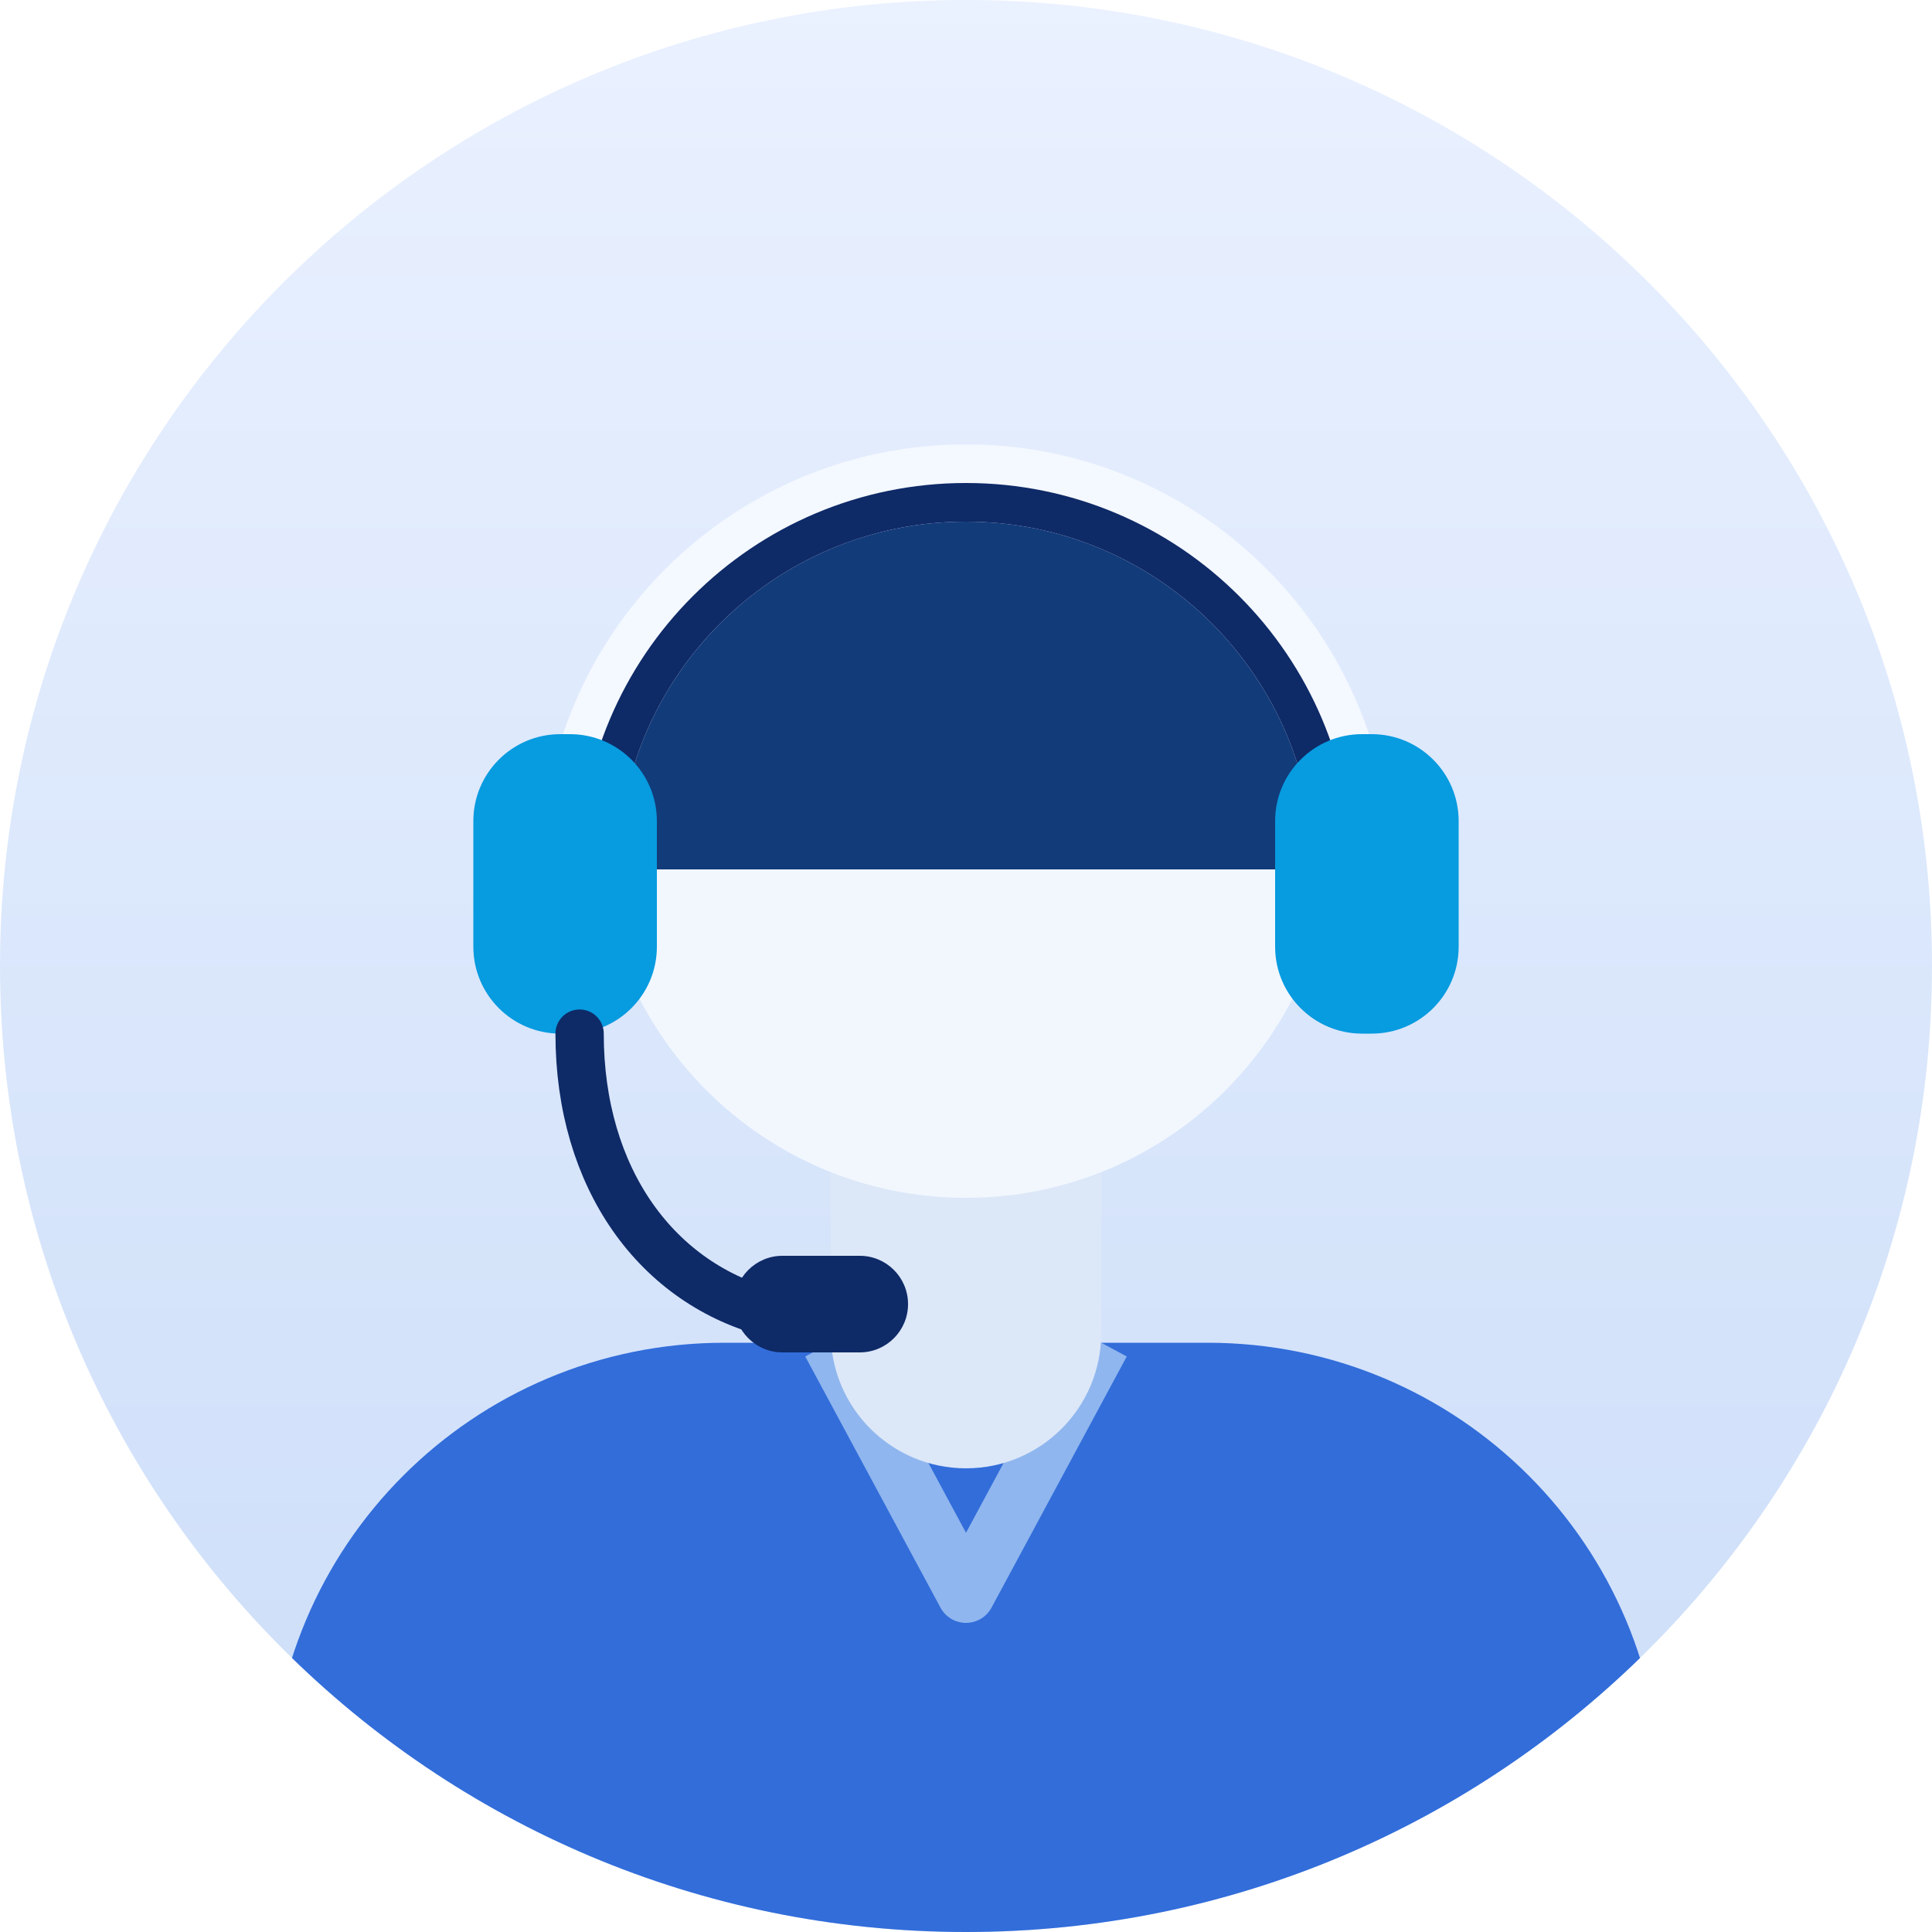
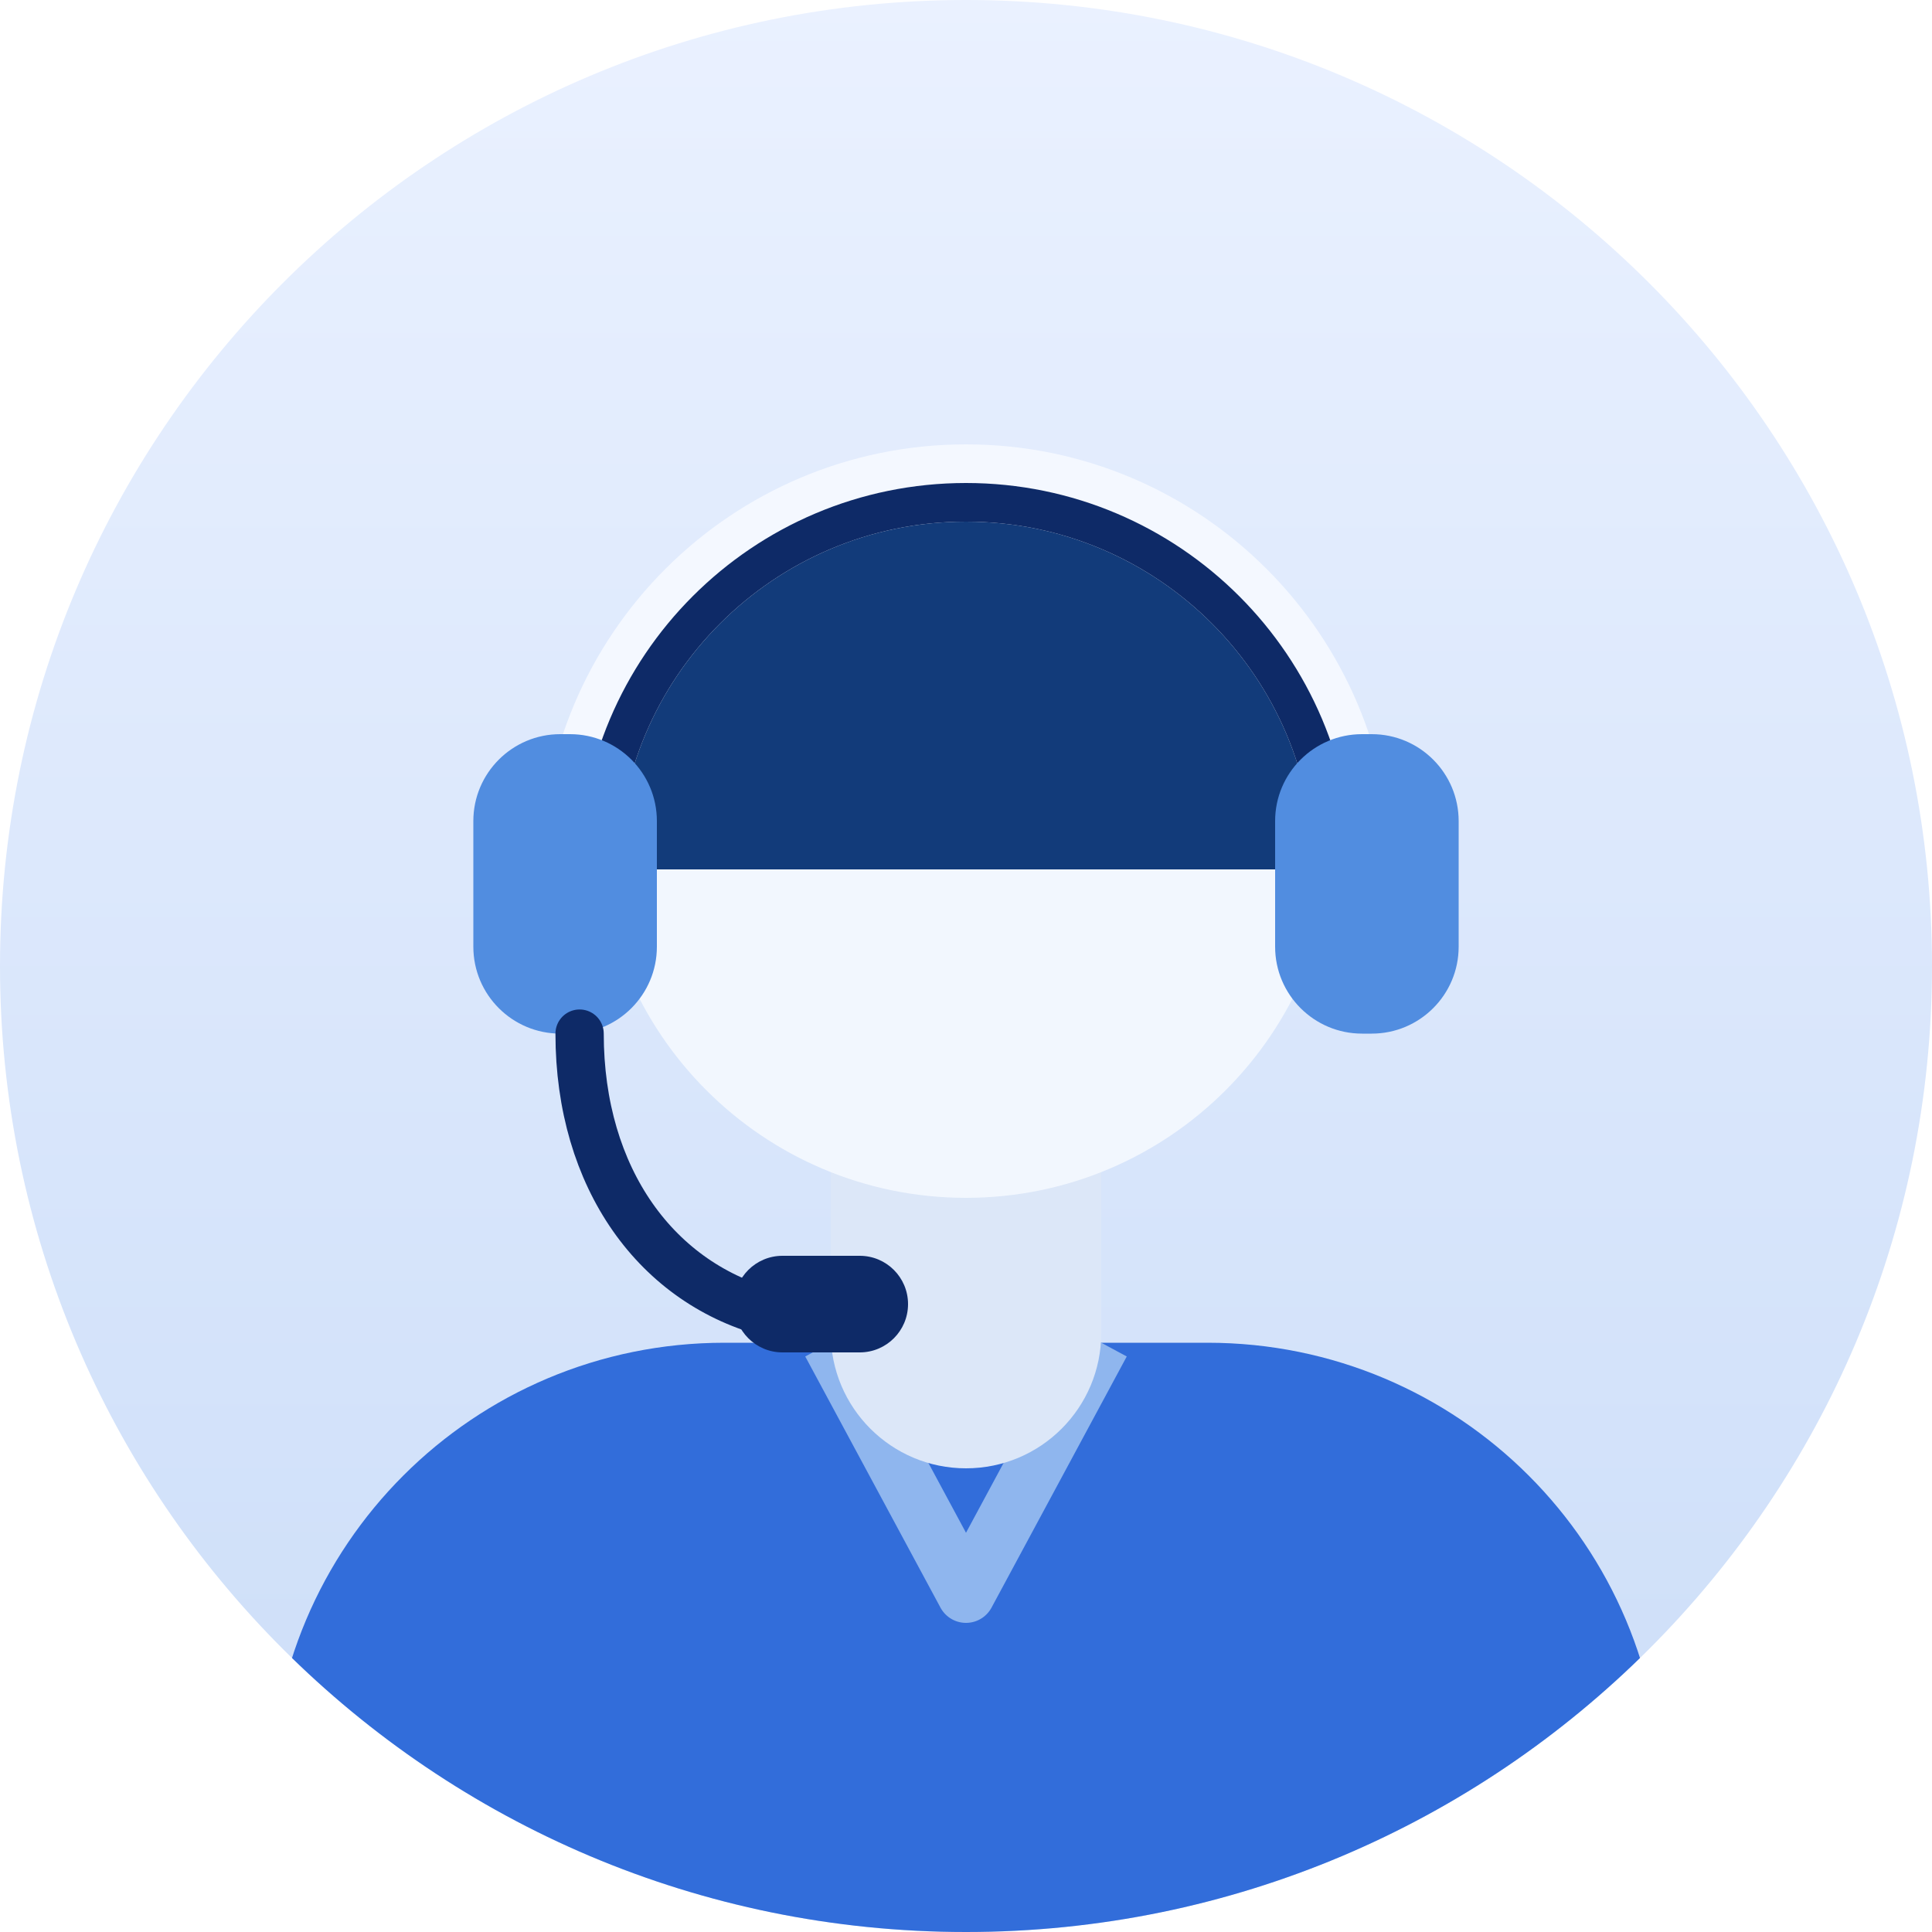
<svg xmlns="http://www.w3.org/2000/svg" viewBox="0 0 200 200" width="200" height="200" role="img" aria-label="Rem Assist support agent">
  <defs>
    <clipPath id="a2clip">
      <circle cx="100" cy="100" r="100" />
    </clipPath>
    <linearGradient id="a2bg" x1="0" y1="0" x2="0" y2="1">
      <stop offset="0" stop-color="#EAF1FF" />
      <stop offset="1" stop-color="#CBDDF8" />
    </linearGradient>
  </defs>
  <g clip-path="url(#a2clip)">
    <rect width="200" height="200" fill="url(#a2bg)" />
    <path d="M28 200v-14c0-26 21-47 47-47h50c26 0 47 21 47 47v14z" fill="#326DDA" />
    <path d="M86 139l14 26 14-26" fill="none" stroke="#8FB6EE" stroke-width="6" stroke-linejoin="round" />
    <path d="M86 112h28v26a14 14 0 0 1-28 0z" fill="#DCE7F8" />
    <circle cx="100" cy="86" r="38" fill="#F2F7FE" />
    <path d="M58 90A42 42 0 0 1 142 90Z" fill="#123B7A" />
    <path d="M60 90a40 40 0 0 1 80 0" fill="none" stroke="#F4F8FF" stroke-width="8" stroke-linecap="round" />
    <path d="M62 90a38 38 0 0 1 76 0" fill="none" stroke="#0E2A67" stroke-width="4" stroke-linecap="round" />
-     <rect x="49" y="76" width="19" height="31" rx="9" fill="#079BE0" />
-     <rect x="132" y="76" width="19" height="31" rx="9" fill="#079BE0" />
+     <rect x="49" y="76" width="19" height="31" rx="9" fill="#518DE0" />
+     <rect x="132" y="76" width="19" height="31" rx="9" fill="#518DE0" />
    <path d="M60 107c0 15 8 26 20 29" fill="none" stroke="#0E2A67" stroke-width="5" stroke-linecap="round" />
    <rect x="76" y="130" width="18" height="10" rx="5" fill="#0E2A67" />
  </g>
</svg>
